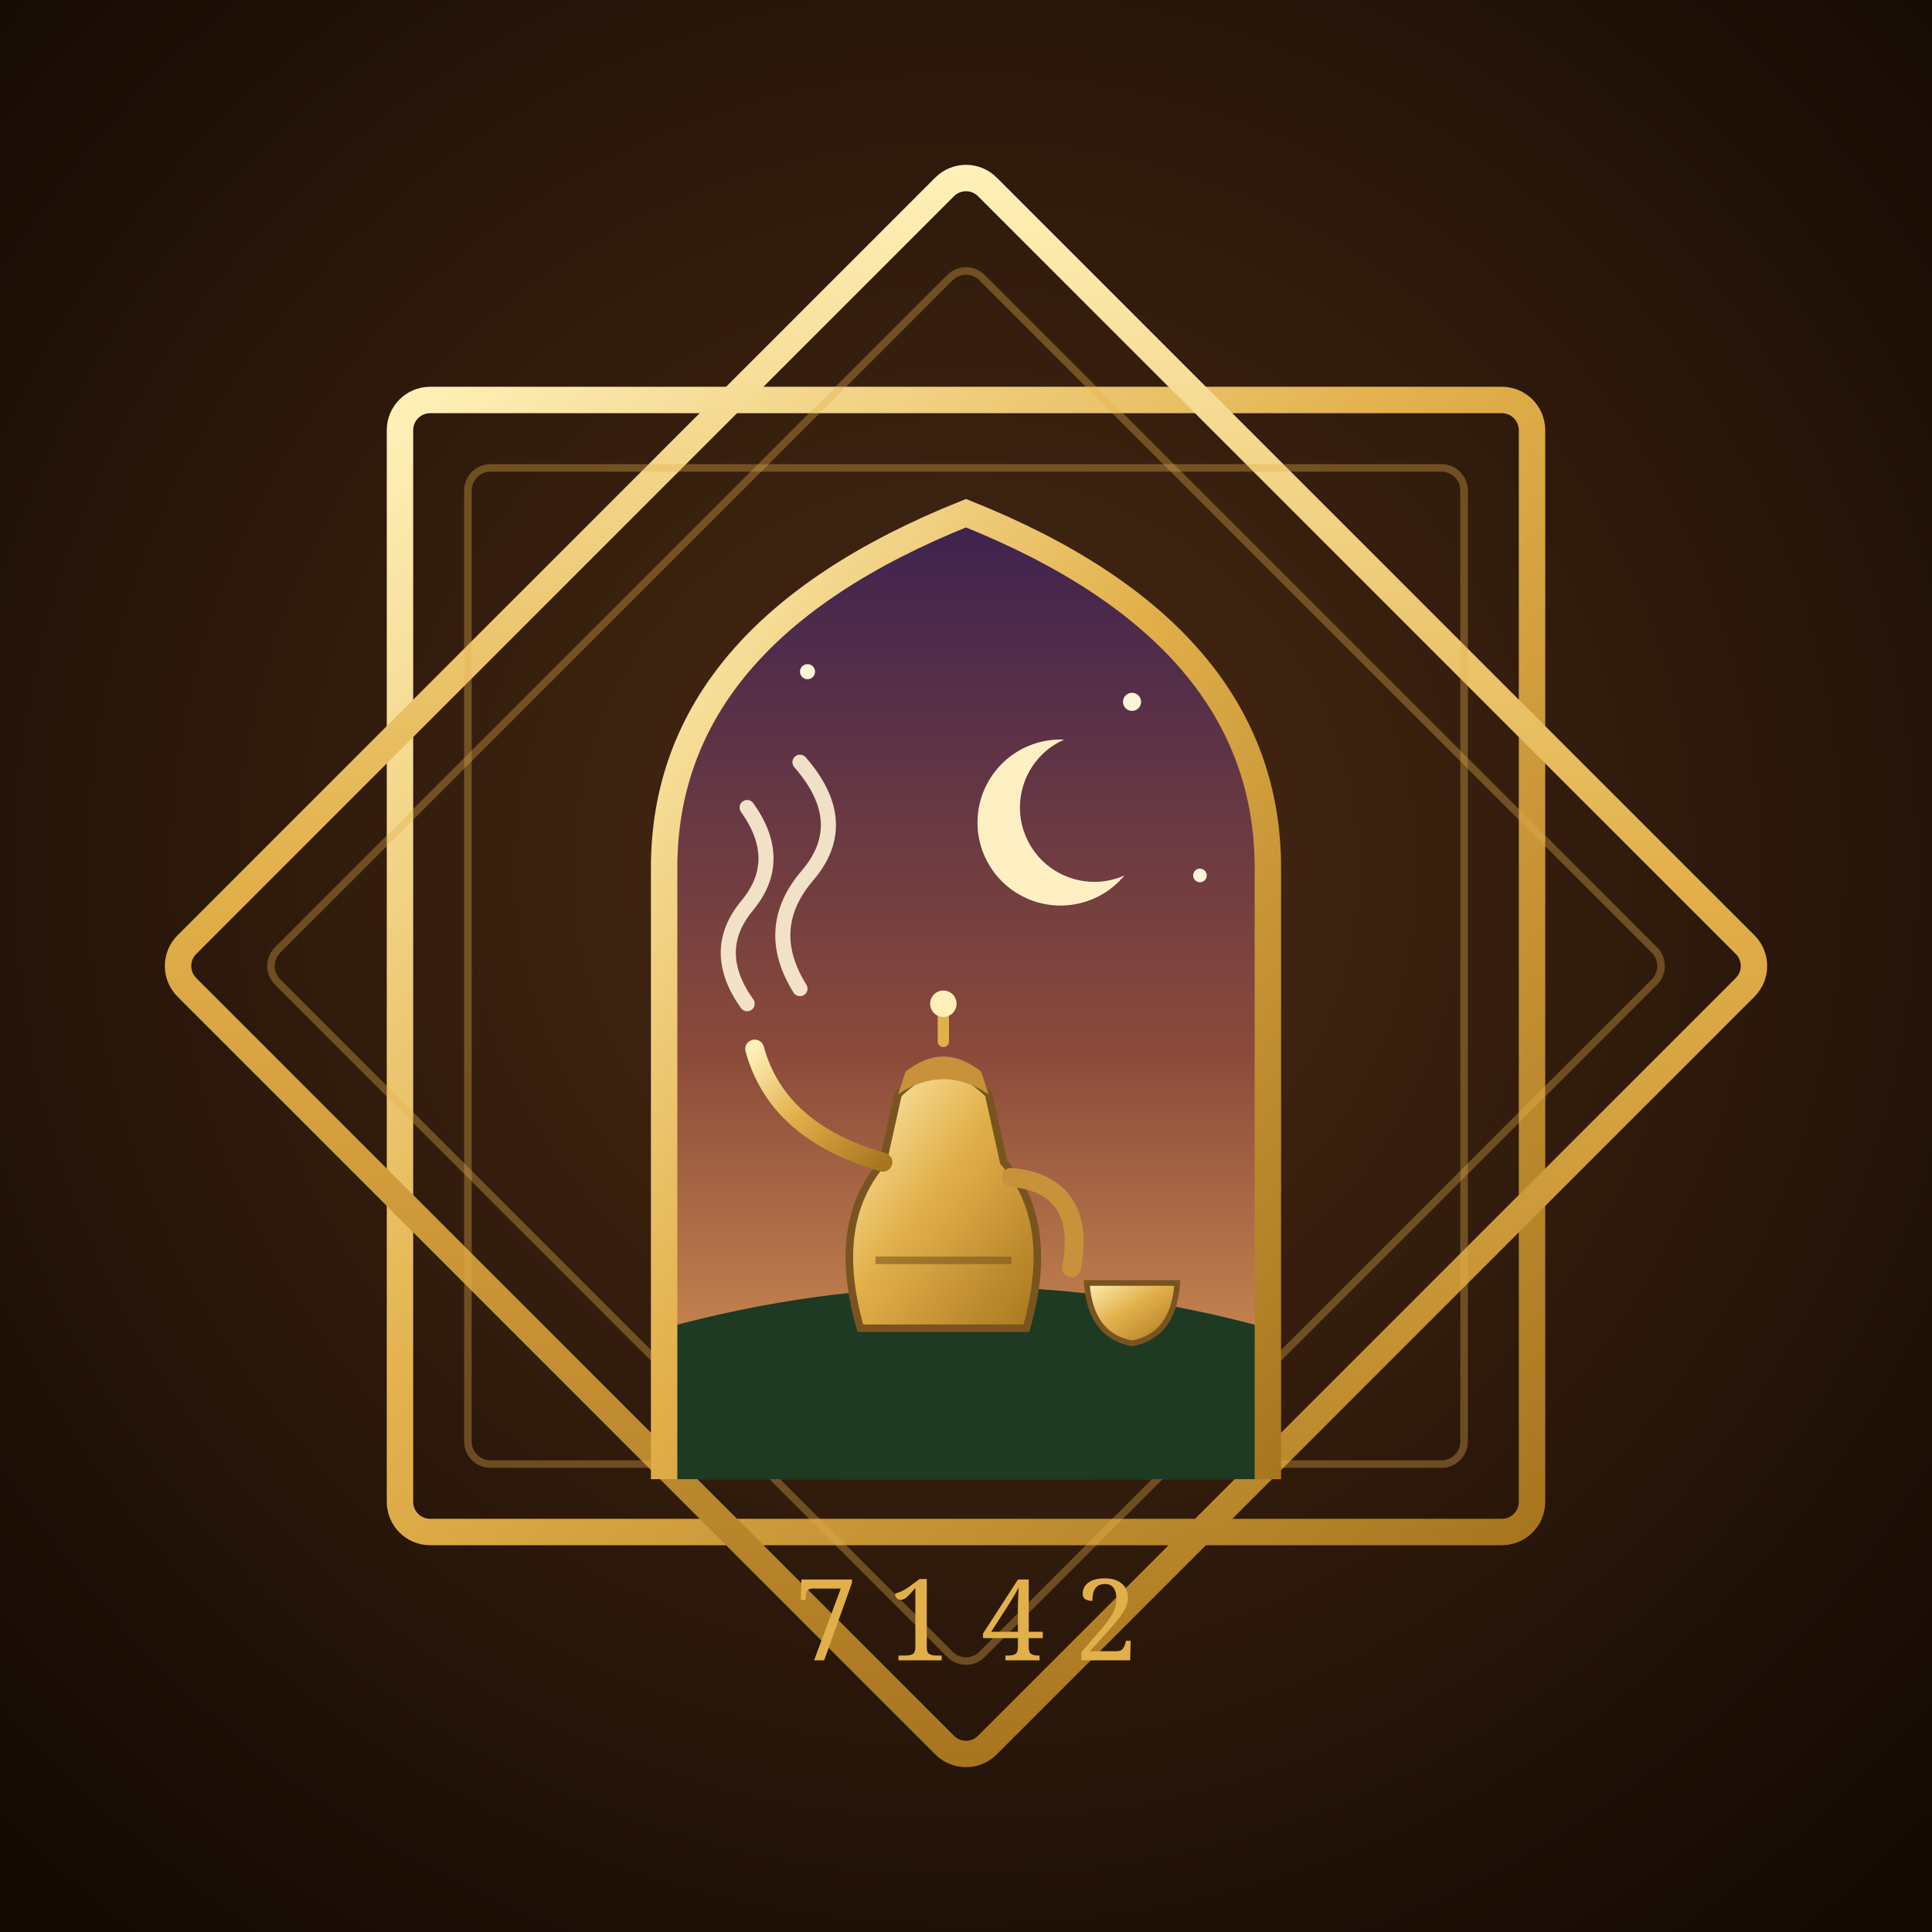
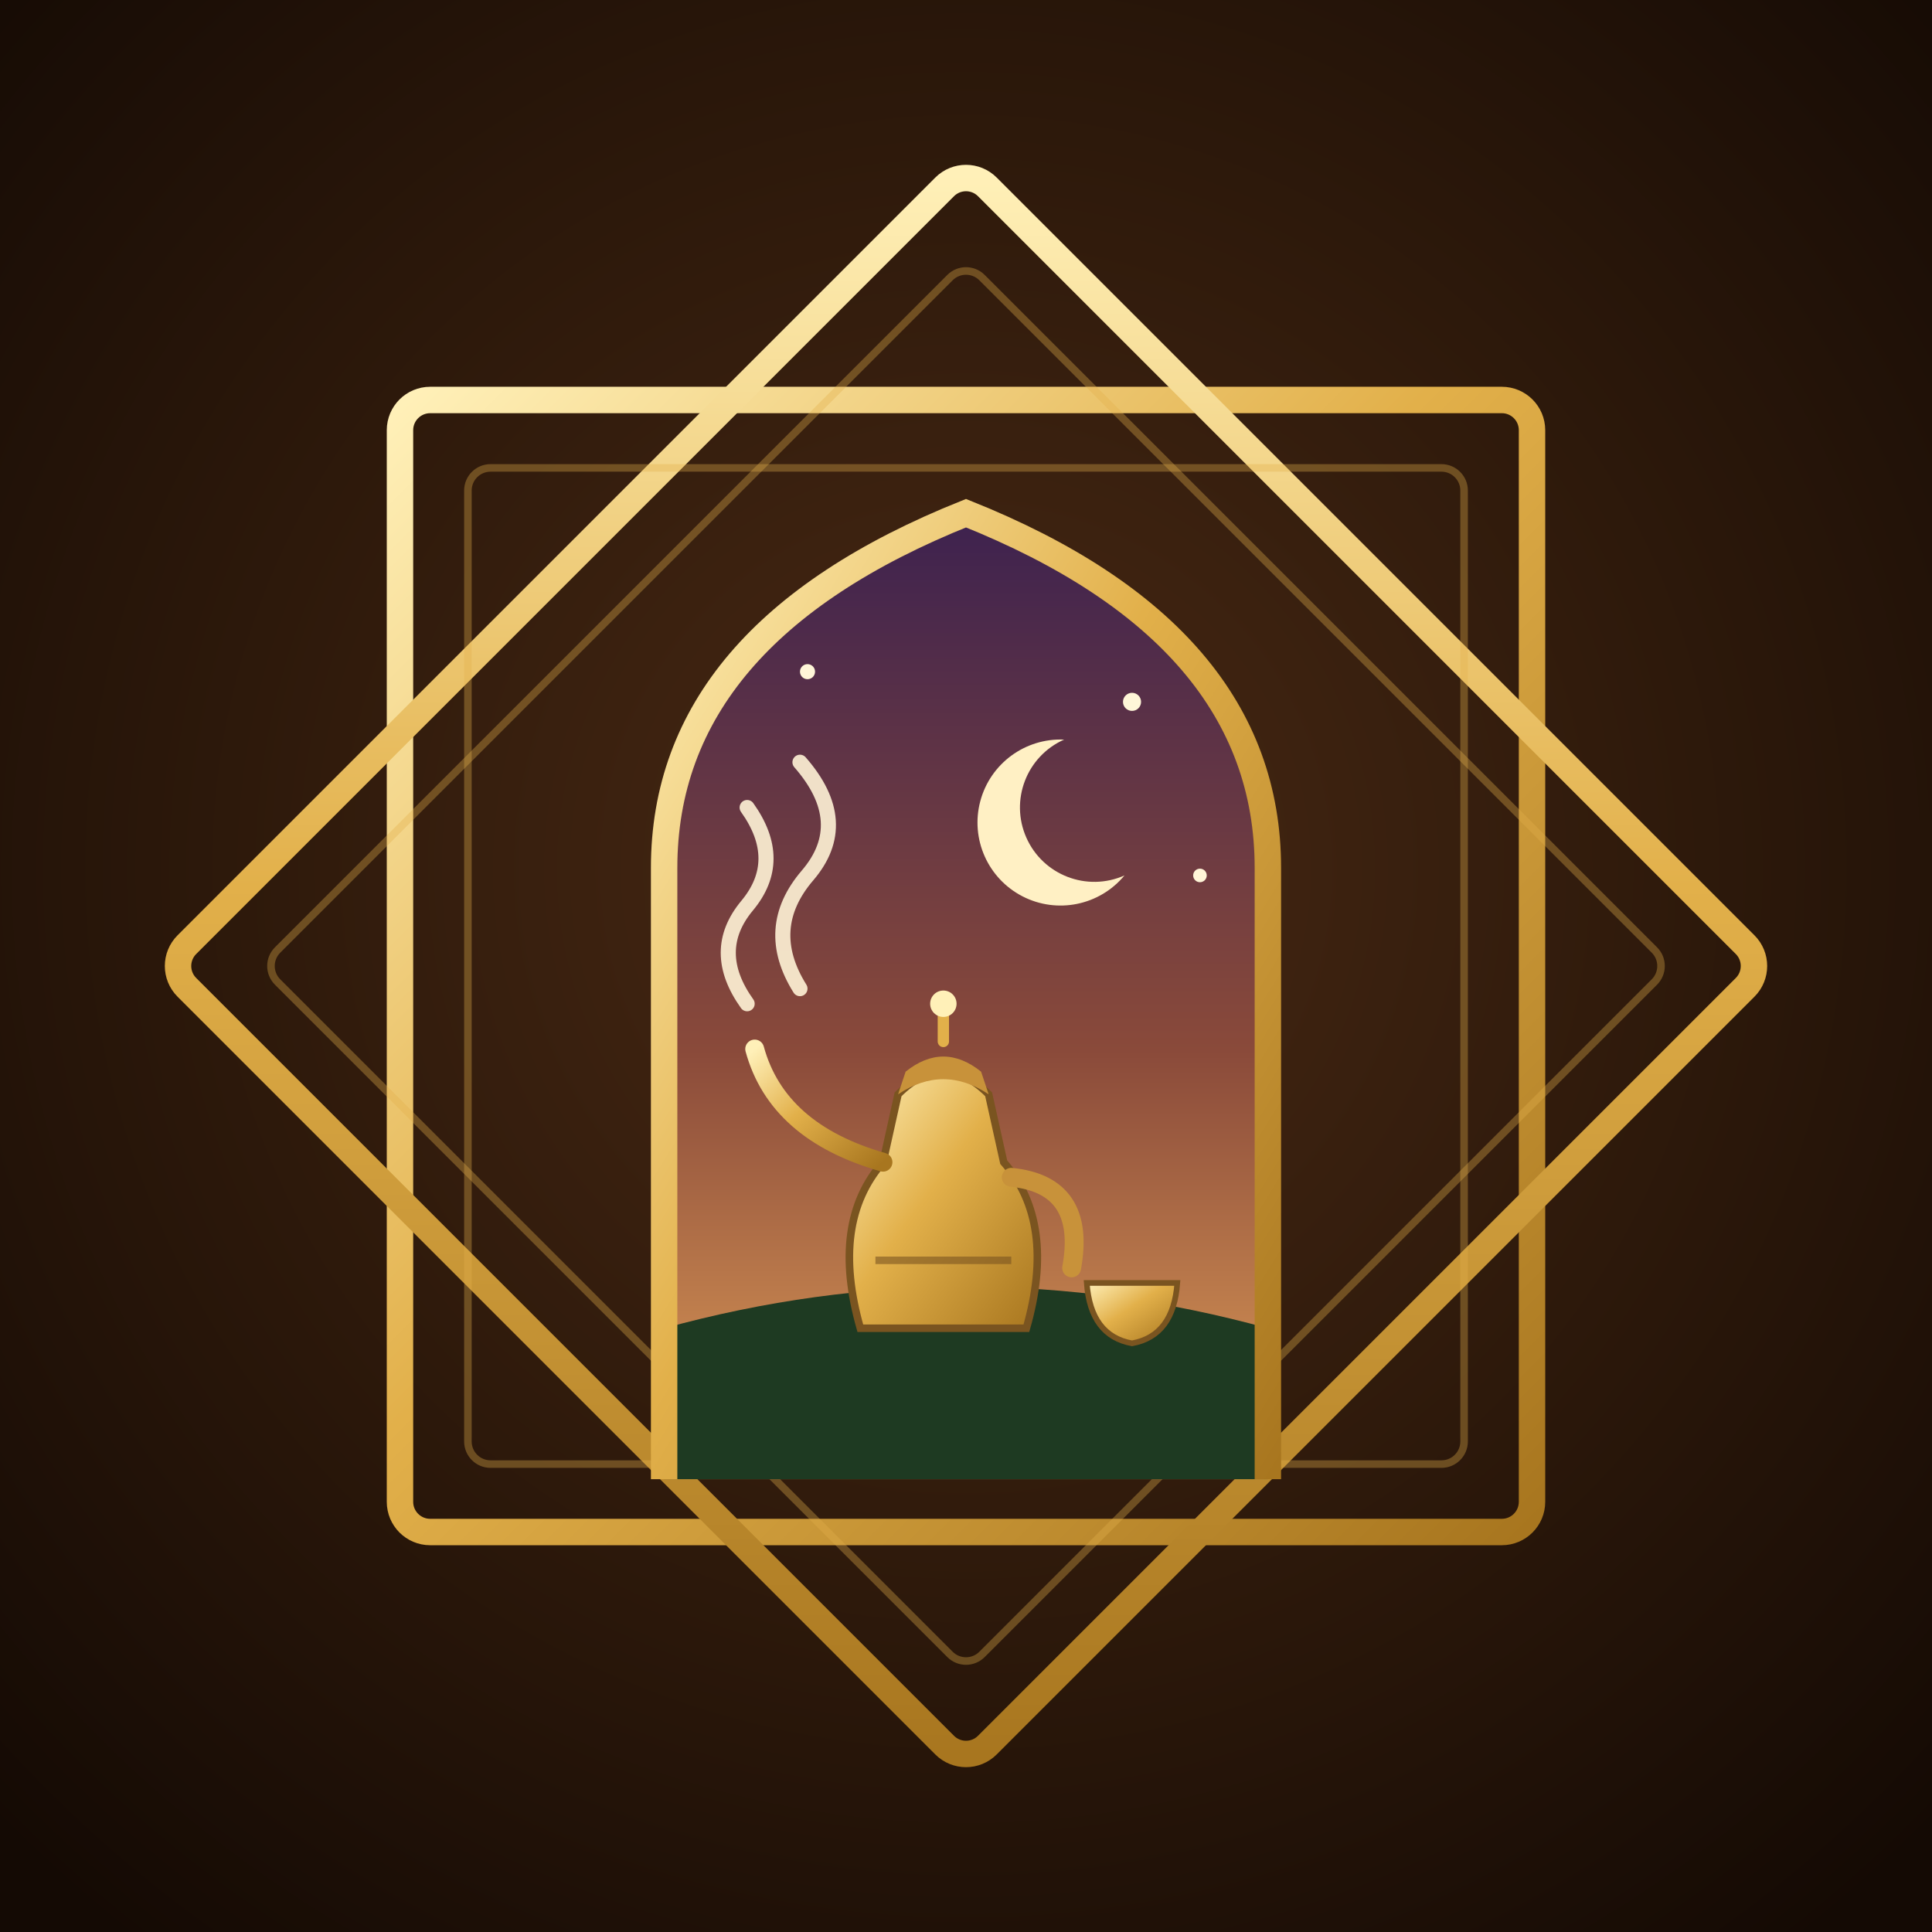
<svg xmlns="http://www.w3.org/2000/svg" viewBox="0 0 512 512" width="512" height="512">
  <defs>
    <radialGradient id="bg" cx="50%" cy="45%" r="70%">
      <stop offset="0" stop-color="#4a2a14" />
      <stop offset=".6" stop-color="#2a170a" />
      <stop offset="1" stop-color="#140a04" />
    </radialGradient>
    <linearGradient id="gold" x1="0" y1="0" x2="1" y2="1">
      <stop offset="0" stop-color="#fff0b8" />
      <stop offset=".45" stop-color="#e2b04a" />
      <stop offset="1" stop-color="#a8761f" />
    </linearGradient>
    <linearGradient id="sky" x1="0" y1="0" x2="0" y2="1">
      <stop offset="0" stop-color="#3a2050" />
      <stop offset=".55" stop-color="#8a4a3a" />
      <stop offset="1" stop-color="#e6a45a" />
    </linearGradient>
    <clipPath id="arch">
      <path d="M176 392 V230 Q176 168 256 136 Q336 168 336 230 V392Z" />
    </clipPath>
  </defs>
  <rect width="512" height="512" fill="url(#bg)" />
  <g fill="none" stroke="url(#gold)" stroke-width="7" stroke-linejoin="round">
    <rect x="106" y="106" width="300" height="300" rx="8" />
    <rect x="106" y="106" width="300" height="300" rx="8" transform="rotate(45 256 256)" />
  </g>
  <g fill="none" stroke="#e2b04a" stroke-opacity=".35" stroke-width="2">
    <rect x="124" y="124" width="264" height="264" rx="6" />
    <rect x="124" y="124" width="264" height="264" rx="6" transform="rotate(45 256 256)" />
  </g>
  <g clip-path="url(#arch)">
    <rect x="170" y="130" width="172" height="270" fill="url(#sky)" />
    <circle cx="300" cy="186" r="2.4" fill="#fff6d8" />
    <circle cx="214" cy="178" r="2" fill="#fff6d8" />
    <circle cx="318" cy="232" r="1.8" fill="#fff6d8" />
    <path d="M176 392 V352 Q256 330 336 352 V392Z" fill="#1e3a22" />
    <g fill="none" stroke="#fff3d6" stroke-linecap="round" stroke-opacity=".9" stroke-width="4">
      <path d="M198 266 q-10 -14 0 -26 q10 -12 0 -26" />
      <path d="M212 262 q-10 -16 2 -30 q12 -14 -2 -30" />
    </g>
    <path d="M282 196 a22 22 0 1 0 16 36 a17 17 0 1 1 -16 -36Z" fill="#fff0c4" />
    <g transform="translate(250 330)">
      <path d="M-22 22 Q-30 -6 -16 -22 L-12 -40 Q0 -52 12 -40 L16 -22 Q30 -6 22 22Z" fill="url(#gold)" stroke="#7a5420" stroke-width="2" />
      <path d="M-12 -40 Q0 -48 12 -40 L10 -46 Q0 -54 -10 -46Z" fill="#c8923a" />
      <path d="M0 -54 v-8" stroke="#e2b04a" stroke-width="3" stroke-linecap="round" />
      <circle cx="0" cy="-64" r="3.5" fill="#fff0b8" />
      <path d="M-16 -22 Q-44 -30 -50 -52" fill="none" stroke="url(#gold)" stroke-width="5" stroke-linecap="round" />
      <path d="M18 -18 Q38 -16 34 6" fill="none" stroke="#c8923a" stroke-width="5" stroke-linecap="round" />
      <path d="M-18 4 H18" stroke="#7a5420" stroke-width="2" stroke-opacity=".6" />
    </g>
    <g transform="translate(300 348)">
      <path d="M-12 -8 H12 Q11 6 0 8 Q-11 6 -12 -8Z" fill="url(#gold)" stroke="#7a5420" stroke-width="1.5" />
    </g>
  </g>
  <path d="M176 392 V230 Q176 168 256 136 Q336 168 336 230 V392" fill="none" stroke="url(#gold)" stroke-width="7" />
  <path d="M164 392 H348" stroke="url(#gold)" stroke-width="7" stroke-linecap="round" />
-   <text x="256" y="440" text-anchor="middle" font-family="Georgia,serif" font-size="30" letter-spacing="8" fill="#e2b04a">7142</text>
</svg>
